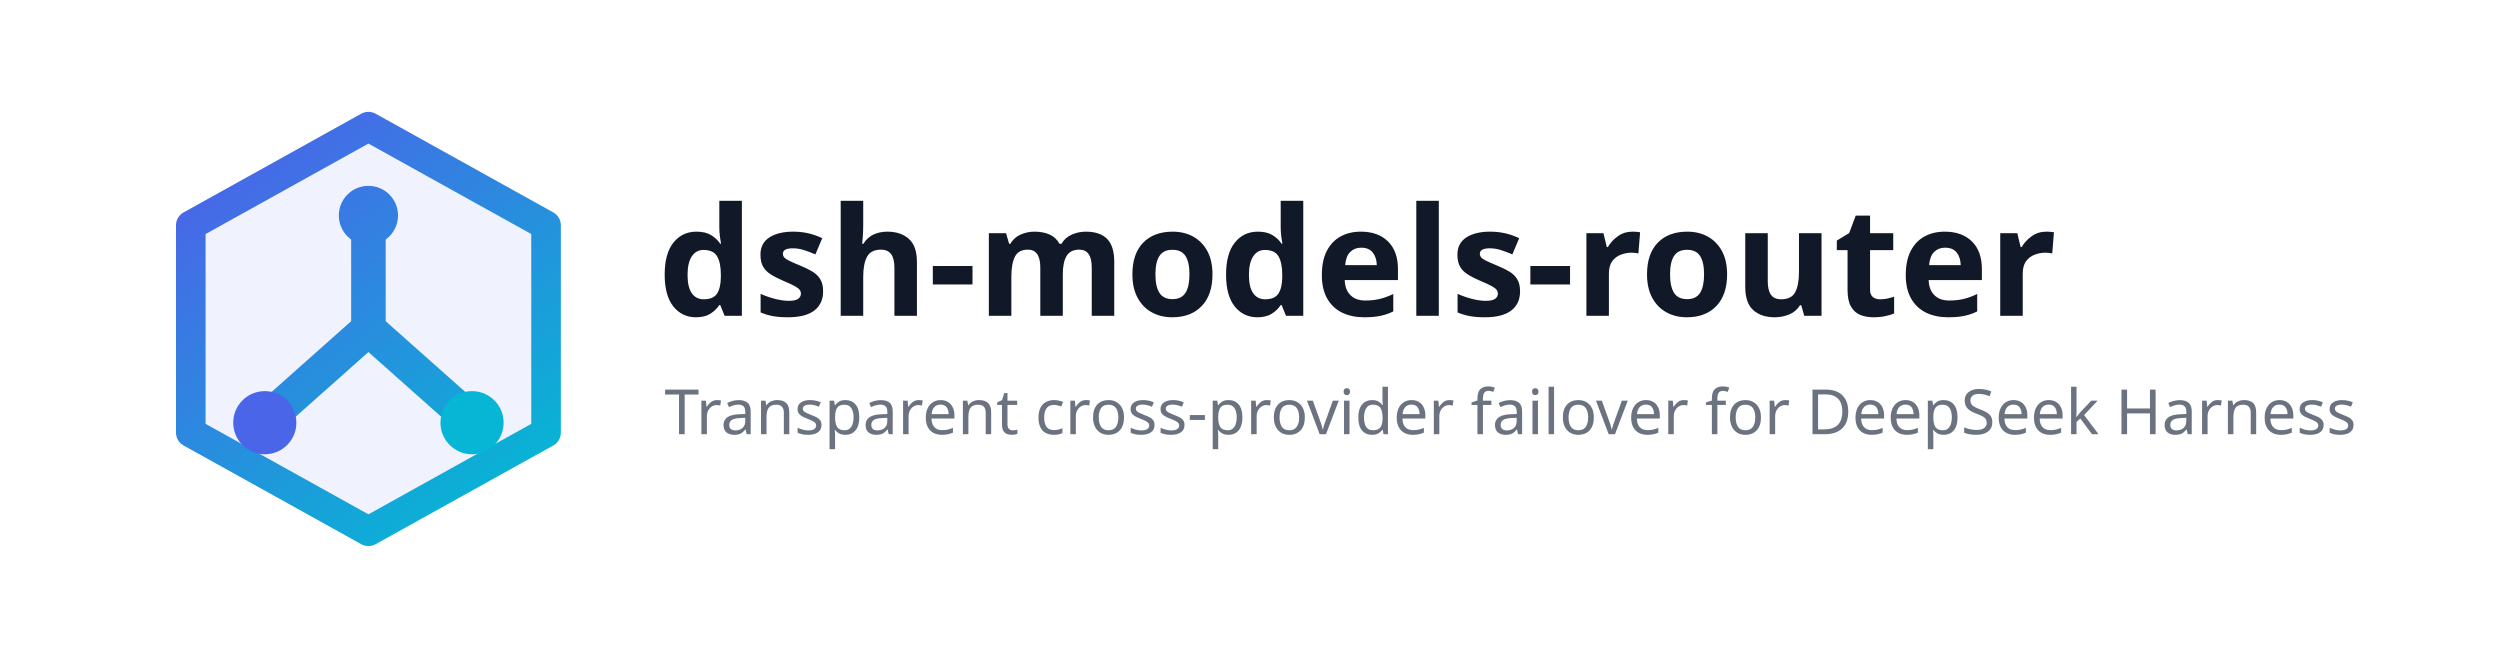
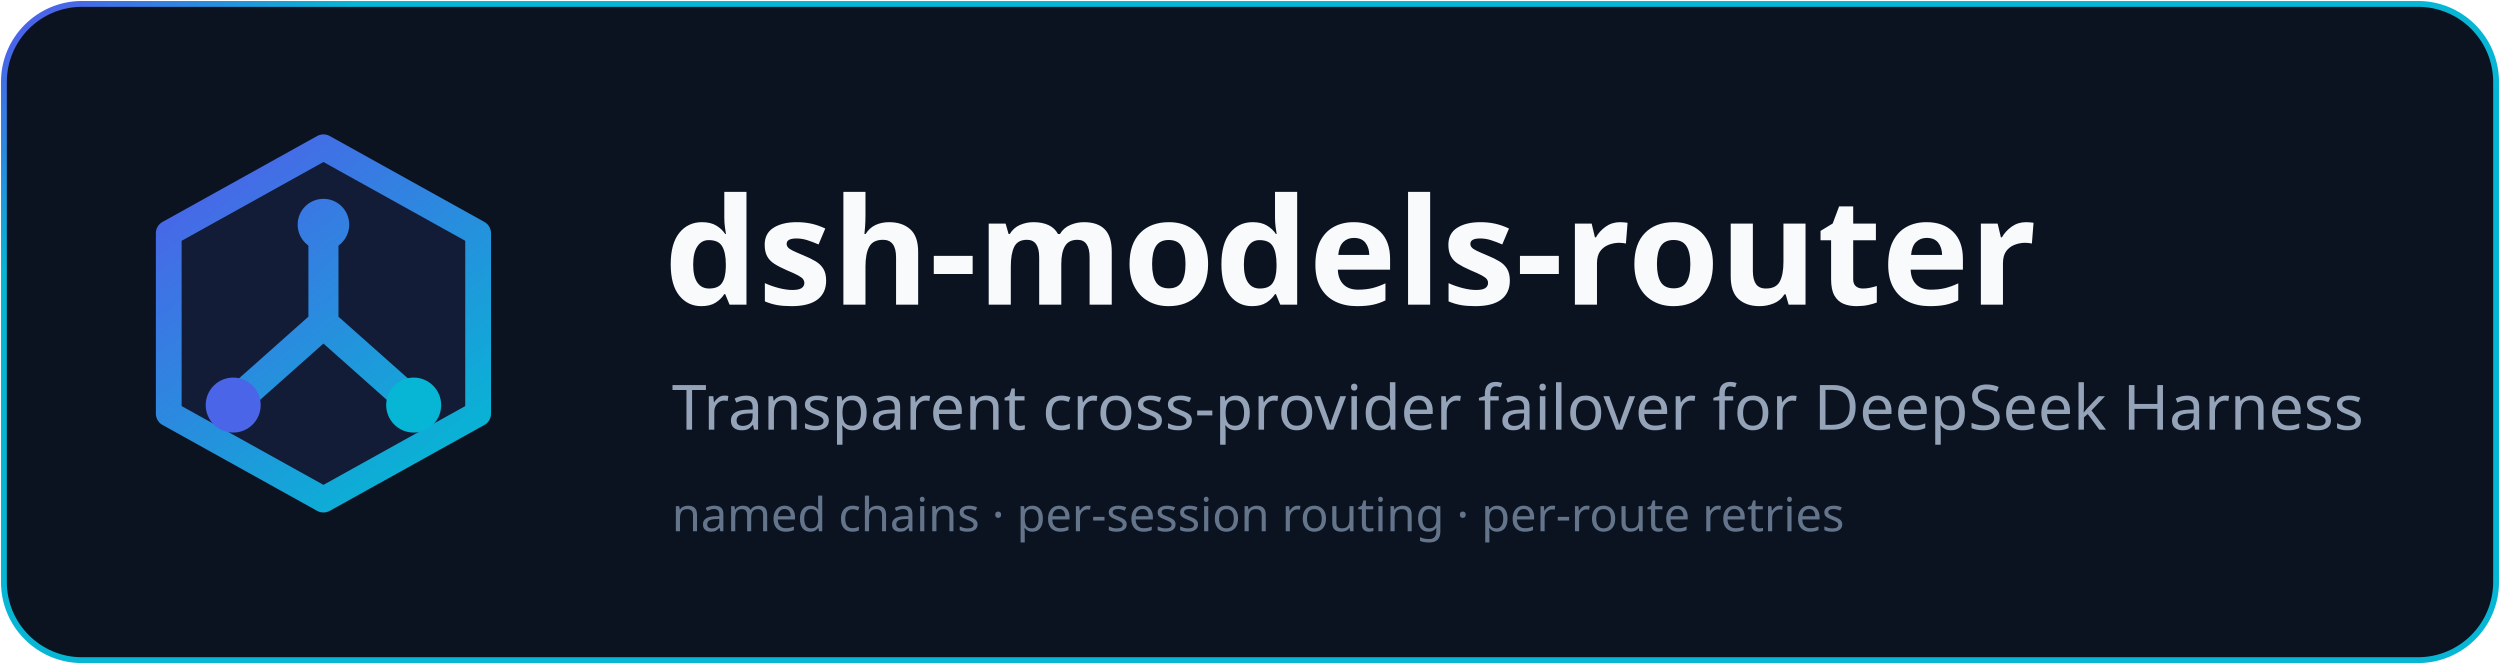
- <svg xmlns="http://www.w3.org/2000/svg" width="760" height="200" viewBox="0 0 760 200" fill="none">
+ <svg xmlns="http://www.w3.org/2000/svg" width="640" height="170" viewBox="0 0 640 170" fill="none">
  <defs>
    <linearGradient id="routerAccent" x1="10" y1="6" x2="38" y2="42" gradientUnits="userSpaceOnUse">
      <stop stop-color="#4A65E8" />
      <stop offset="1" stop-color="#06B6D4" />
    </linearGradient>
  </defs>
-   <g transform="translate(40,28) scale(3)">
-     <path d="M24 3.5L42 13.5V34.5L24 44.5L6 34.5V13.5L24 3.5Z" stroke="url(#routerAccent)" stroke-width="3" stroke-linejoin="round" fill="rgba(74,101,232,0.08)" />
+   <rect x="1" y="1" width="638" height="168" rx="20" fill="#0B1220" stroke="url(#routerAccent)" stroke-width="1.5" />
+   <g transform="translate(30,30) scale(2.2)">
+     <path d="M24 3.5L42 13.5V34.5L24 44.5L6 34.5V13.5L24 3.5Z" stroke="url(#routerAccent)" stroke-width="3" stroke-linejoin="round" fill="rgba(74,101,232,0.12)" />
    <path d="M24 14V24M24 24L15 32M24 24L33 32" stroke="url(#routerAccent)" stroke-width="3.5" stroke-linecap="round" stroke-linejoin="round" />
    <circle cx="24" cy="12.5" r="3" fill="url(#routerAccent)" />
    <circle cx="13.5" cy="33.5" r="3.2" fill="#4A65E8" />
    <circle cx="34.5" cy="33.5" r="3.2" fill="#06B6D4" />
  </g>
-   <text x="200" y="96" font-family="Segoe UI, system-ui, -apple-system, sans-serif" font-size="46" font-weight="600" fill="#111827">dsh-models-router</text>
-   <text x="202" y="132" font-family="Segoe UI, system-ui, -apple-system, sans-serif" font-size="19" fill="#6B7280">Transparent cross-provider failover for DeepSeek Harness</text>
+   <text x="170" y="78" font-family="Segoe UI, system-ui, -apple-system, sans-serif" font-size="38" font-weight="600" fill="#F8FAFC">dsh-models-router</text>
+   <text x="172" y="110" font-family="Segoe UI, system-ui, -apple-system, sans-serif" font-size="16" fill="#94A3B8">Transparent cross-provider failover for DeepSeek Harness</text>
+   <text x="172" y="136" font-family="Segoe UI, system-ui, -apple-system, sans-serif" font-size="12" fill="#64748B">named chains · per-session routing · per-route retries</text>
</svg>
